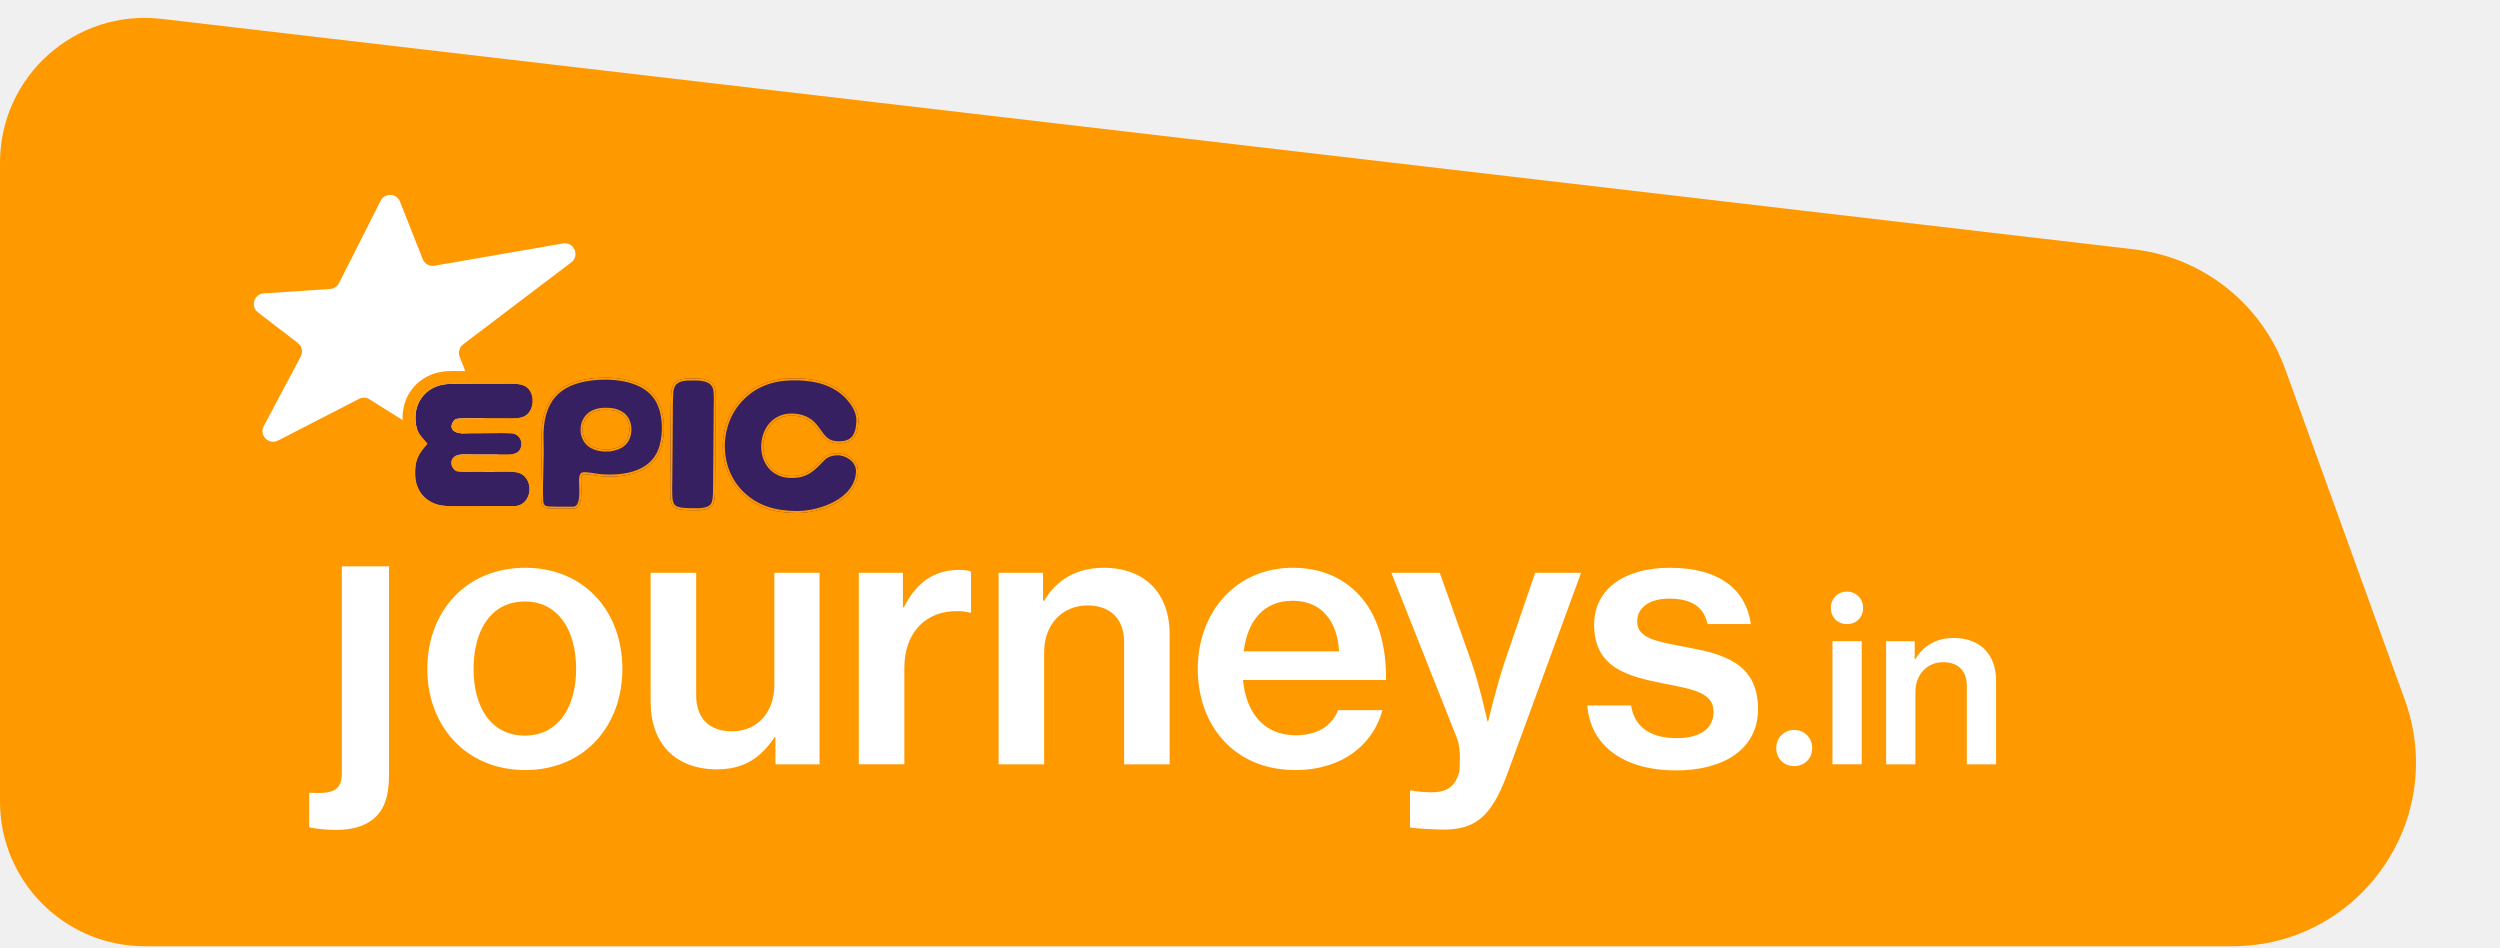
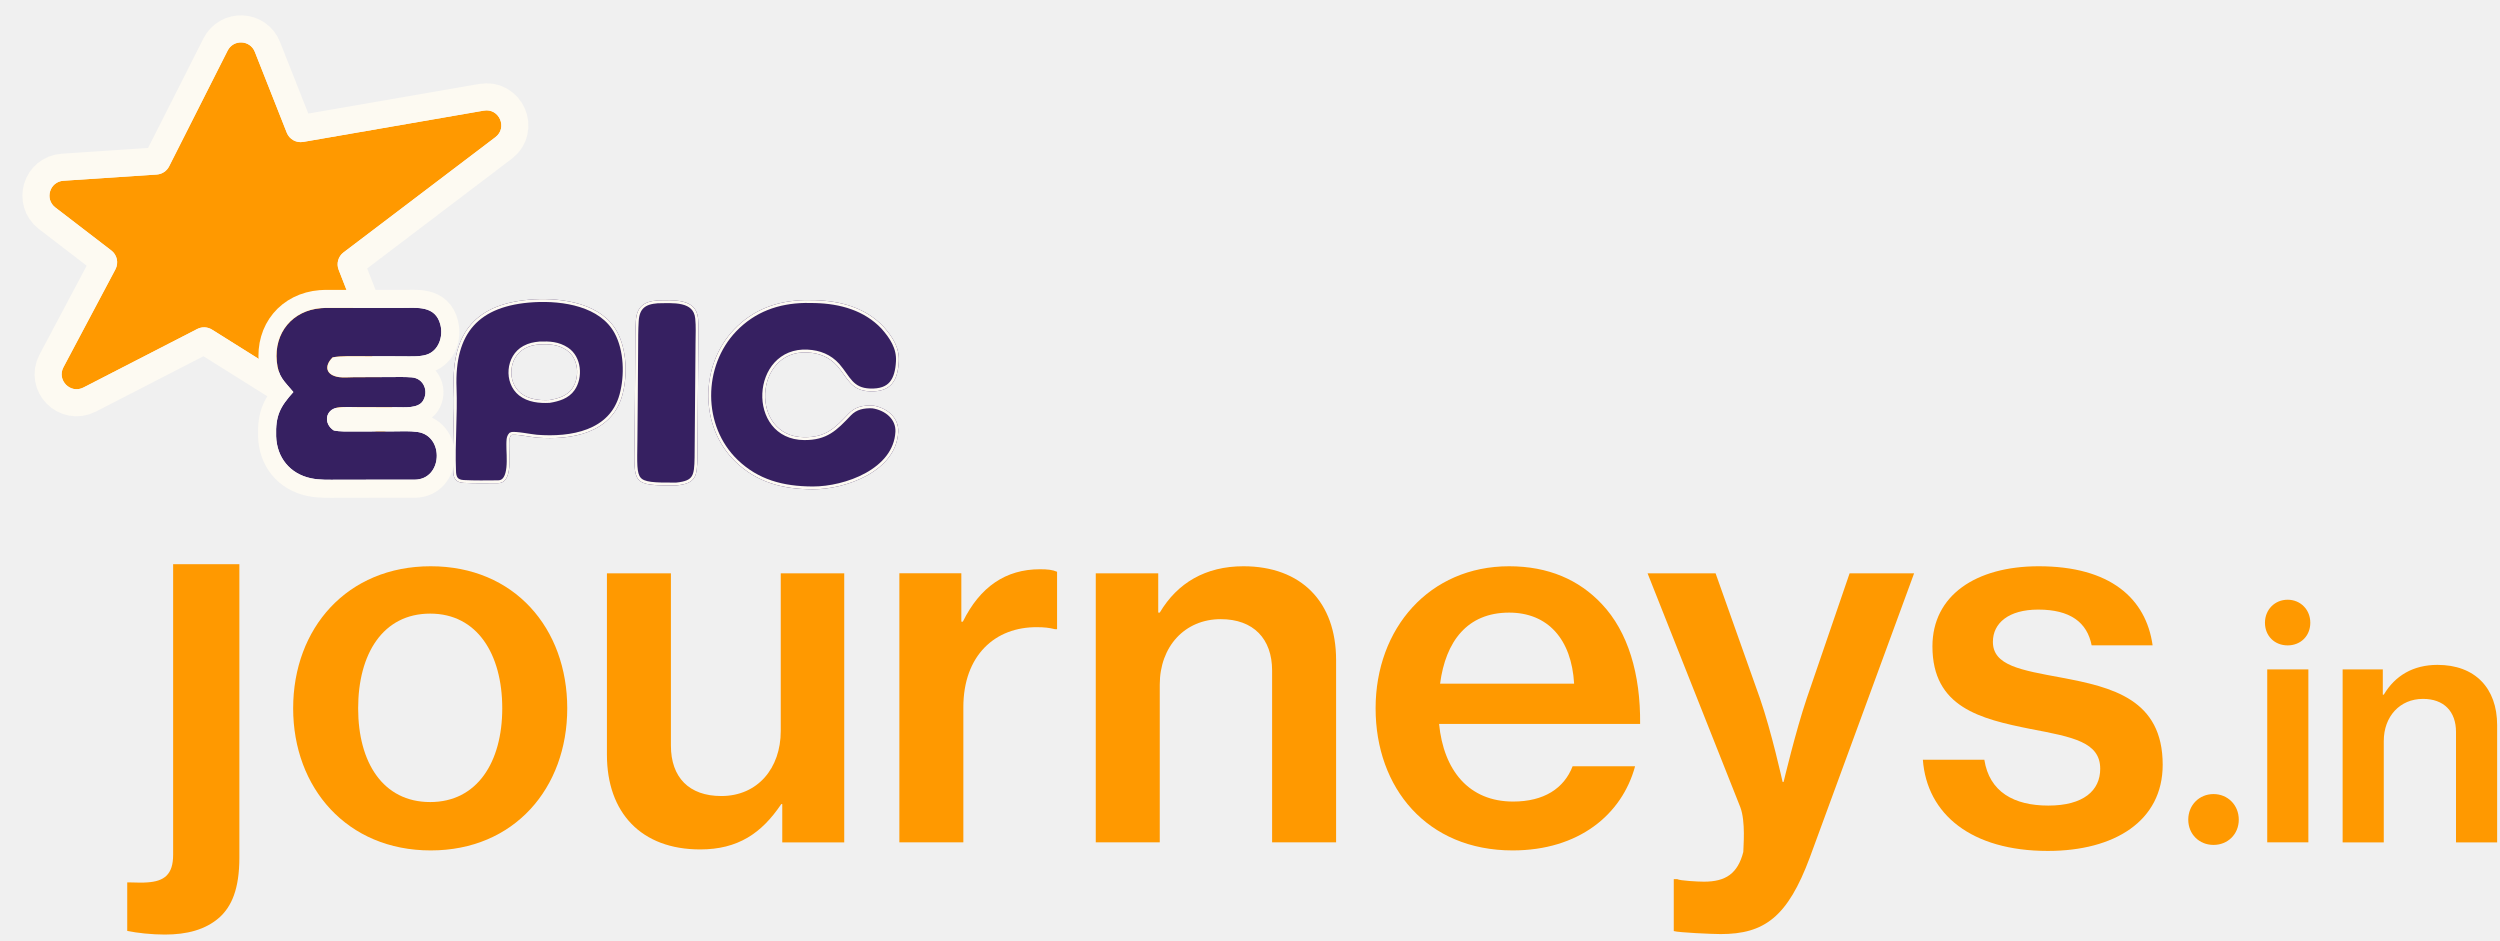
- <svg xmlns="http://www.w3.org/2000/svg" xmlns:xlink="http://www.w3.org/1999/xlink" width="269" height="102" viewBox="0 0 269 102" fill="none">
-   <path d="M245.896 39.736C243.35 32.695 237.044 27.697 229.607 26.828L17.383 2.031C8.127 0.95 -0.001 8.183 -0.001 17.502V86.239C-0.001 94.841 6.973 101.815 15.575 101.815H240.186C253.882 101.815 263.424 88.219 258.768 75.338L245.896 39.736Z" fill="#FF9900" />
-   <path d="M206.097 74.475V82.24H202.946V68.992H206.022V70.927H206.097C206.965 69.464 208.354 68.645 210.215 68.645C213.068 68.645 214.779 70.406 214.779 73.259V82.24H211.629V73.78C211.629 72.217 210.711 71.25 209.099 71.25C207.337 71.25 206.097 72.589 206.097 74.475Z" fill="white" />
-   <path d="M198.734 63.655C199.726 63.655 200.47 64.424 200.47 65.417C200.47 66.434 199.726 67.153 198.734 67.153C197.741 67.153 196.997 66.434 196.997 65.417C196.997 64.424 197.741 63.655 198.734 63.655ZM197.171 82.236V68.989H200.321V82.236H197.171Z" fill="white" />
-   <path d="M193.058 78.54C194.15 78.54 194.993 79.383 194.993 80.5C194.993 81.616 194.15 82.435 193.058 82.435C191.967 82.435 191.123 81.616 191.123 80.5C191.123 79.383 191.967 78.54 193.058 78.54Z" fill="white" />
-   <path d="M180.367 82.895C174.501 82.895 171.106 80.078 170.797 75.911H175.505C175.891 78.38 177.782 79.422 180.406 79.422C183.107 79.422 184.38 78.265 184.38 76.605C184.38 74.56 182.297 74.174 179.055 73.557C175.196 72.785 171.53 71.897 171.53 67.228C171.53 63.331 174.849 61.092 179.672 61.092C185.152 61.092 187.892 63.562 188.394 67.151H183.724C183.377 65.376 182.065 64.411 179.634 64.411C177.357 64.411 176.161 65.453 176.161 66.881C176.161 68.694 178.283 69.042 181.409 69.621C185.306 70.354 189.165 71.28 189.165 76.296C189.165 80.618 185.461 82.895 180.367 82.895Z" fill="white" />
-   <path d="M155.306 89.264C154.689 89.264 152.065 89.148 151.718 89.032V85.058H151.988C152.181 85.173 153.531 85.251 154.033 85.251C155.692 85.251 156.618 84.633 157.043 82.974C157.043 82.588 157.236 80.658 156.811 79.539L149.711 61.634H154.921L158.316 71.204C159.204 73.751 160.053 77.61 160.053 77.61H160.13C160.13 77.61 161.056 73.712 161.905 71.204L165.185 61.634H170.125L162.137 83.398C160.439 87.952 158.664 89.264 155.306 89.264Z" fill="white" />
-   <path d="M139.106 64.642C135.903 64.642 134.244 66.842 133.819 70.084H144.084C143.891 66.688 142.077 64.642 139.106 64.642ZM148.753 76.412C147.75 80.117 144.431 82.857 139.376 82.857C132.816 82.857 128.88 78.072 128.88 71.975C128.88 65.839 133.009 61.092 139.106 61.092C142.116 61.092 144.47 62.134 146.207 63.986C148.213 66.109 149.178 69.35 149.139 73.171H133.742C134.089 76.721 136.019 79.114 139.415 79.114C141.769 79.114 143.312 78.11 143.968 76.412H148.753Z" fill="white" />
-   <path d="M112.349 70.16V82.239H107.448V61.632H112.233V64.642H112.349C113.7 62.365 115.861 61.092 118.755 61.092C123.193 61.092 125.855 63.832 125.855 68.269V82.239H120.955V69.08C120.955 66.649 119.527 65.144 117.018 65.144C114.279 65.144 112.349 67.228 112.349 70.16Z" fill="white" />
-   <path d="M97.307 71.894V82.236H92.406V61.63H97.153V65.334H97.269C98.581 62.671 100.549 61.321 103.173 61.321C103.752 61.321 104.137 61.359 104.485 61.514V65.913H104.33C103.867 65.797 103.481 65.759 102.98 65.759C99.738 65.72 97.307 67.92 97.307 71.894Z" fill="white" />
-   <path d="M77.147 82.781C72.632 82.781 70.008 79.964 70.008 75.526V61.634H74.909V74.831C74.909 77.263 76.298 78.69 78.768 78.69C81.546 78.69 83.321 76.568 83.321 73.712V61.634H88.183V82.24H83.437V79.308H83.36C81.855 81.546 80.041 82.781 77.147 82.781Z" fill="white" />
-   <path d="M56.511 82.856C50.106 82.856 45.977 78.071 45.977 71.974C45.977 65.838 50.106 61.092 56.511 61.092C62.917 61.092 66.969 65.838 66.969 71.974C66.969 78.071 62.917 82.856 56.511 82.856ZM56.473 79.152C60.062 79.152 61.991 76.103 61.991 71.974C61.991 67.806 60.062 64.719 56.473 64.719C52.846 64.719 50.955 67.806 50.955 71.974C50.955 76.103 52.846 79.152 56.473 79.152Z" fill="white" />
-   <path d="M41.858 83.388C41.858 85.825 41.258 87.143 40.34 87.982C39.261 88.941 37.823 89.3 36.145 89.3C35.146 89.3 34.028 89.181 33.269 89.021V85.306H33.468C33.948 85.306 34.387 85.346 34.787 85.306C36.105 85.226 36.784 84.706 36.784 83.188V60.937H41.858V83.388Z" fill="white" />
-   <use xlink:href="#stroke0_667_16180" fill="#362061" />
-   <mask id="stroke1_667_16180" fill="white">
-     <use xlink:href="#stroke0_667_16180" />
+ <svg xmlns="http://www.w3.org/2000/svg" xmlns:xlink="http://www.w3.org/1999/xlink" width="404" height="152" viewBox="0 0 404 152" fill="none">
+   <path d="M385.218 119.745V136.128H378.57V108.177H385.061V112.26H385.218C387.05 109.172 389.981 107.444 393.907 107.444C399.926 107.444 403.538 111.161 403.538 117.18V136.128H396.89V118.279C396.89 114.982 394.953 112.94 391.551 112.94C387.835 112.94 385.218 115.767 385.218 119.745Z" fill="#FF9900" />
+   <path d="M369.682 96.916C371.775 96.916 373.345 98.539 373.345 100.632C373.345 102.778 371.775 104.296 369.682 104.296C367.588 104.296 366.018 102.778 366.018 100.632C366.018 98.539 367.588 96.916 369.682 96.916ZM366.384 136.12V108.17H373.031V136.12H366.384Z" fill="#FF9900" />
+   <path d="M357.705 128.321C360.008 128.321 361.787 130.101 361.787 132.456C361.787 134.812 360.008 136.539 357.705 136.539C355.402 136.539 353.622 134.812 353.622 132.456C353.622 130.101 355.402 128.321 357.705 128.321Z" fill="#FF9900" />
+   <path d="M330.927 137.51C318.551 137.51 311.386 131.566 310.734 122.773H320.668C321.482 127.984 325.472 130.182 331.008 130.182C336.708 130.182 339.395 127.739 339.395 124.238C339.395 119.923 334.998 119.109 328.159 117.806C320.016 116.177 312.281 114.305 312.281 104.453C312.281 96.229 319.284 91.507 329.461 91.507C341.023 91.507 346.804 96.718 347.862 104.29H338.011C337.278 100.545 334.509 98.509 329.38 98.509C324.576 98.509 322.052 100.707 322.052 103.72C322.052 107.547 326.53 108.28 333.125 109.501C341.349 111.048 349.491 113.002 349.491 123.587C349.491 132.706 341.674 137.51 330.927 137.51Z" fill="#FF9900" />
+   <path d="M278.053 150.947C276.75 150.947 271.214 150.703 270.481 150.459V142.072H271.051C271.458 142.316 274.308 142.479 275.366 142.479C278.867 142.479 280.821 141.176 281.717 137.675C281.717 136.861 282.124 132.79 281.229 130.429L266.247 92.649H277.239L284.404 112.842C286.277 118.216 288.068 126.358 288.068 126.358H288.231C288.231 126.358 290.185 118.134 291.976 112.842L298.897 92.649H309.319L292.465 138.571C288.882 148.179 285.137 150.947 278.053 150.947Z" fill="#FF9900" />
+   <path d="M243.874 98.998C237.116 98.998 233.614 103.639 232.719 110.478H254.377C253.97 103.313 250.143 98.998 243.874 98.998ZM264.229 123.831C262.112 131.648 255.11 137.428 244.443 137.428C230.602 137.428 222.297 127.332 222.297 114.468C222.297 101.522 231.009 91.507 243.874 91.507C250.224 91.507 255.191 93.705 258.855 97.613C263.089 102.092 265.124 108.931 265.043 116.992H232.556C233.289 124.482 237.36 129.531 244.525 129.531C249.492 129.531 252.748 127.414 254.133 123.831H264.229Z" fill="#FF9900" />
+   <path d="M187.416 110.641V136.126H177.075V92.647H187.171V98.998H187.416C190.265 94.194 194.825 91.507 200.932 91.507C210.295 91.507 215.913 97.288 215.913 106.651V136.126H205.573V108.361C205.573 103.232 202.56 100.056 197.268 100.056C191.487 100.056 187.416 104.453 187.416 110.641Z" fill="#FF9900" />
+   <path d="M155.677 114.301V136.122H145.337V92.643H155.352V100.459H155.596C158.364 94.841 162.517 91.991 168.053 91.991C169.275 91.991 170.089 92.073 170.822 92.398V101.68H170.496C169.519 101.436 168.705 101.355 167.646 101.355C160.807 101.273 155.677 105.914 155.677 114.301Z" fill="#FF9900" />
+   <path d="M113.142 137.268C103.616 137.268 98.079 131.325 98.079 121.961V92.649H108.42V120.495C108.42 125.625 111.351 128.638 116.562 128.638C122.424 128.638 126.169 124.159 126.169 118.134V92.649H136.429V136.128H126.414V129.94H126.251C123.075 134.663 119.249 137.268 113.142 137.268Z" fill="#FF9900" />
+   <path d="M69.602 137.428C56.086 137.428 47.374 127.332 47.374 114.468C47.374 101.522 56.086 91.507 69.602 91.507C83.118 91.507 91.667 101.522 91.667 114.468C91.667 127.332 83.118 137.428 69.602 137.428ZM69.521 129.612C77.093 129.612 81.164 123.18 81.164 114.468C81.164 105.674 77.093 99.16 69.521 99.16C61.867 99.16 57.877 105.674 57.877 114.468C57.877 123.18 61.867 129.612 69.521 129.612Z" fill="#FF9900" />
+   <path d="M38.683 138.55C38.683 143.692 37.419 146.473 35.48 148.244C33.204 150.266 30.17 151.025 26.63 151.025C24.522 151.025 22.162 150.772 20.561 150.435V142.596H20.982C21.993 142.596 22.921 142.68 23.764 142.596C26.545 142.427 27.978 141.331 27.978 138.128V91.179H38.683V138.55Z" fill="#FF9900" />
+   <use xlink:href="#stroke0_740_7607" fill="#362061" />
+   <mask id="stroke1_740_7607" fill="white">
+     <use xlink:href="#stroke0_740_7607" />
  </mask>
-   <path d="M64.422 40.652C66.671 40.527 69.613 40.979 70.786 43.139C71.54 44.529 71.593 46.504 71.184 47.994C70.377 50.93 67.254 51.443 64.635 51.24C64.244 51.213 62.885 50.934 62.679 51.048C62.507 51.245 62.532 51.504 62.523 51.764C62.503 52.578 62.83 54.722 61.665 54.73C60.81 54.736 59.895 54.754 59.036 54.709C58.407 54.676 58.231 54.334 58.228 53.752C58.147 51.695 58.35 49.488 58.272 47.444C58.107 43.146 60.012 40.905 64.422 40.652ZM65.601 48.362C66.266 48.252 66.951 48.053 67.347 47.483C67.956 46.607 67.838 45.148 66.909 44.532C66.251 44.098 65.594 44.075 64.853 44.1C64.416 44.147 64.106 44.2 63.708 44.414C62.479 45.076 62.328 46.975 63.41 47.836C64.017 48.319 64.856 48.403 65.601 48.362Z" stroke-width="0.435" stroke="#FF9900" mask="url(#stroke1_667_16180)" />
-   <use xlink:href="#stroke2_667_16180" fill="#362061" />
-   <mask id="stroke3_667_16180" fill="white">
-     <use xlink:href="#stroke2_667_16180" />
+   <path d="M86.296 48.378C91.042 48.114 97.249 49.066 99.724 53.624C101.316 56.557 101.426 60.724 100.563 63.868C98.861 70.062 92.27 71.146 86.746 70.717C85.921 70.66 83.053 70.072 82.618 70.313C82.255 70.728 82.308 71.274 82.29 71.823C82.247 73.541 82.937 78.064 80.479 78.081C78.674 78.093 76.745 78.131 74.932 78.036C73.604 77.967 73.234 77.246 73.228 76.017C73.055 71.676 73.485 67.019 73.32 62.709C72.972 53.638 76.991 48.911 86.296 48.378ZM88.784 64.644C90.187 64.413 91.631 63.993 92.468 62.79C93.752 60.943 93.504 57.862 91.543 56.565C90.156 55.647 88.768 55.599 87.207 55.653C86.283 55.751 85.629 55.863 84.791 56.314C82.197 57.711 81.877 61.719 84.161 63.535C85.442 64.555 87.211 64.73 88.784 64.644Z" stroke-width="0.917" stroke="#FDFAF2" mask="url(#stroke1_740_7607)" />
+   <use xlink:href="#stroke2_740_7607" fill="#362061" />
+   <mask id="stroke3_740_7607" fill="white">
+     <use xlink:href="#stroke2_740_7607" />
  </mask>
-   <path d="M85.18 40.709C85.441 40.707 85.701 40.709 85.962 40.717C87.912 40.77 89.815 41.289 91.193 42.744C91.872 43.509 92.419 44.347 92.362 45.402C92.282 46.874 91.761 47.755 90.154 47.699C88.688 47.647 88.453 46.682 87.643 45.742C87.031 45.062 86.259 44.768 85.383 44.719C81.252 44.483 80.921 51.177 85.112 51.211C86.776 51.225 87.454 50.523 88.53 49.394C89.03 48.869 89.654 48.755 90.352 48.779C91.441 48.939 92.377 49.704 92.319 50.808C92.16 53.832 88.279 55.209 85.774 55.201C83.449 55.194 81.497 54.665 79.875 53.108C77.07 50.417 77.112 45.699 79.759 42.941C81.234 41.41 83.086 40.748 85.18 40.709Z" stroke-width="0.435" stroke="#FF9900" mask="url(#stroke3_667_16180)" />
-   <use xlink:href="#stroke4_667_16180" fill="#362061" />
-   <mask id="stroke5_667_16180" fill="white">
-     <use xlink:href="#stroke4_667_16180" />
+   <path d="M130.095 48.498C130.645 48.492 131.195 48.498 131.744 48.515C135.859 48.627 139.874 49.72 142.78 52.792C144.214 54.406 145.369 56.173 145.248 58.4C145.08 61.505 143.979 63.364 140.59 63.245C137.496 63.136 137 61.1 135.291 59.118C134 57.683 132.372 57.062 130.522 56.958C121.806 56.46 121.109 70.584 129.951 70.657C133.462 70.686 134.893 69.205 137.162 66.822C138.217 65.714 139.535 65.474 141.006 65.525C143.305 65.862 145.279 67.477 145.157 69.806C144.822 76.186 136.634 79.091 131.348 79.075C126.441 79.061 122.324 77.944 118.901 74.66C112.982 68.981 113.07 59.026 118.657 53.206C121.768 49.977 125.675 48.58 130.095 48.498Z" stroke-width="0.917" stroke="#FDFAF2" mask="url(#stroke3_740_7607)" />
+   <use xlink:href="#stroke4_740_7607" fill="#362061" />
+   <mask id="stroke5_740_7607" fill="white">
+     <use xlink:href="#stroke4_740_7607" />
  </mask>
-   <path d="M73.881 40.735C75.007 40.727 76.828 40.521 76.988 42.096C77.049 42.705 77.016 43.368 77.011 43.982L76.985 47.182L76.952 51.248C76.948 51.749 76.949 52.273 76.939 52.772C76.911 54.188 76.841 54.76 75.314 54.902C71.894 54.924 72.086 54.793 72.124 51.509L72.154 48.182L72.18 44.424C72.185 43.707 72.178 43.008 72.225 42.291C72.294 41.224 72.84 40.807 73.881 40.735Z" stroke-width="0.435" stroke="#FF9900" mask="url(#stroke5_667_16180)" />
-   <path d="M40.957 21.599C41.402 20.719 42.678 20.778 43.041 21.695L45.486 27.885C45.685 28.389 46.21 28.684 46.744 28.591L60.578 26.195C61.758 25.99 62.418 27.508 61.464 28.232L49.833 37.056C49.426 37.365 49.273 37.907 49.459 38.383L53.717 49.292C54.117 50.318 52.978 51.261 52.044 50.676L39.761 42.969C39.419 42.754 38.989 42.736 38.63 42.921L29.914 47.403C28.919 47.915 27.857 46.839 28.381 45.85L32.362 38.351C32.624 37.858 32.492 37.248 32.049 36.908L27.759 33.614C26.923 32.972 27.328 31.637 28.38 31.566L35.531 31.09C35.934 31.063 36.293 30.825 36.475 30.465L40.957 21.599Z" fill="white" />
-   <use xlink:href="#stroke6_667_16180" fill="#362061" />
-   <mask id="stroke7_667_16180" maskUnits="userSpaceOnUse" x="42.667" y="39.296" width="17" height="17" fill="black">
-     <rect fill="white" x="42.667" y="39.296" width="17" height="17" />
-     <use xlink:href="#stroke6_667_16180" />
+   <path d="M106.252 48.553C108.628 48.536 112.47 48.102 112.807 51.426C112.937 52.71 112.867 54.11 112.856 55.405L112.8 62.157L112.731 70.736C112.722 71.793 112.725 72.899 112.704 73.951C112.645 76.938 112.497 78.146 109.276 78.446C102.059 78.491 102.465 78.216 102.545 71.286L102.608 64.266L102.662 56.338C102.673 54.825 102.659 53.349 102.757 51.837C102.902 49.586 104.054 48.706 106.252 48.553Z" stroke-width="0.917" stroke="#FDFAF2" mask="url(#stroke5_740_7607)" />
+   <use xlink:href="#stroke6_740_7607" fill="#FF9900" />
+   <mask id="stroke7_740_7607" maskUnits="userSpaceOnUse" x="-1.225" y="-1.099" width="88.868" height="78.188" fill="black">
+     <rect fill="white" x="-1.225" y="-1.099" width="88.868" height="78.188" />
+     <use xlink:href="#stroke6_740_7607" />
  </mask>
-   <path d="M48.108 41.325C48.43 41.295 49.028 41.309 49.364 41.309L51.669 41.308L54.218 41.308C55.445 41.308 56.878 41.083 57.257 42.615C57.475 43.5 57.12 44.592 56.191 44.889C55.652 45.06 54.917 45.015 54.345 45.013L51.252 45.006C50.641 45.005 49.566 44.975 48.999 45.096C48.323 45.77 48.483 46.463 49.495 46.608C49.81 46.653 50.271 46.616 50.601 46.614L53.456 46.602C53.995 46.6 54.496 46.585 55.054 46.626C55.98 46.694 56.378 47.702 55.906 48.439C55.538 49.013 54.511 48.914 53.882 48.912L50.968 48.904C50.5 48.903 49.81 48.865 49.358 48.944C48.432 49.108 48.285 50.173 49.086 50.69C49.547 50.795 50.194 50.771 50.682 50.77L53.653 50.762C54.262 50.759 54.922 50.721 55.519 50.81C57.568 51.118 57.426 54.451 55.276 54.462C54.132 54.467 52.978 54.461 51.833 54.463L49.459 54.466C48.746 54.466 48.031 54.502 47.327 54.352C45.727 54.009 44.723 52.762 44.672 51.138C44.621 49.561 44.97 48.882 45.992 47.75C45.286 46.897 44.836 46.603 44.72 45.402C44.509 43.217 45.912 41.502 48.108 41.325Z" stroke-width="2.768" stroke="#FF9900" mask="url(#stroke7_667_16180)" />
+   <path d="M25.336 28.204L10.248 29.209C8.029 29.358 7.175 32.175 8.939 33.529L17.99 40.48C18.924 41.197 19.203 42.484 18.651 43.524L10.252 59.347C9.144 61.433 11.385 63.703 13.485 62.623L31.876 53.166C32.633 52.777 33.54 52.816 34.261 53.268L60.179 69.529C62.148 70.764 64.553 68.774 63.708 66.609L54.724 43.592C54.332 42.587 54.654 41.445 55.513 40.793L80.053 22.174C82.067 20.646 80.674 17.444 78.184 17.875L48.996 22.933C47.87 23.128 46.761 22.505 46.341 21.442L41.181 8.382C40.417 6.446 37.724 6.322 36.785 8.179L27.328 26.885C26.944 27.646 26.186 28.147 25.336 28.204Z" stroke-width="8.748" stroke-linejoin="round" stroke="#FDFAF2" mask="url(#stroke7_740_7607)" />
+   <use xlink:href="#stroke8_740_7607" fill="#362061" />
+   <mask id="stroke9_740_7607" maskUnits="userSpaceOnUse" x="41.614" y="46.738" width="33" height="34" fill="black">
+     <rect fill="white" x="41.614" y="46.738" width="33" height="34" />
+     <use xlink:href="#stroke8_740_7607" />
+   </mask>
+   <path d="M51.876 49.799C52.554 49.736 53.816 49.766 54.524 49.765L59.389 49.762L64.766 49.762C67.356 49.764 70.378 49.287 71.177 52.521C71.639 54.389 70.89 56.691 68.928 57.317C67.791 57.68 66.241 57.583 65.035 57.581L58.508 57.566C57.219 57.564 54.95 57.5 53.754 57.754C52.328 59.177 52.665 60.639 54.801 60.946C55.466 61.041 56.439 60.962 57.136 60.958L63.159 60.933C64.297 60.929 65.353 60.897 66.53 60.983C68.484 61.126 69.324 63.254 68.327 64.809C67.552 66.019 65.384 65.81 64.056 65.807L57.91 65.79C56.922 65.787 55.465 65.707 54.511 65.875C52.558 66.22 52.249 68.468 53.938 69.559C54.912 69.779 56.276 69.729 57.305 69.727L63.575 69.71C64.858 69.705 66.251 69.623 67.511 69.812C71.834 70.462 71.535 77.493 66.998 77.516C64.585 77.528 62.15 77.514 59.735 77.519L54.725 77.525C53.22 77.525 51.712 77.602 50.227 77.284C46.85 76.561 44.733 73.929 44.624 70.503C44.518 67.176 45.253 65.743 47.41 63.355C45.921 61.556 44.972 60.936 44.727 58.401C44.281 53.791 47.242 50.172 51.876 49.799Z" stroke-width="5.84" stroke="#FDFAF2" mask="url(#stroke9_740_7607)" />
  <defs>
-     <path id="stroke0_667_16180" d="M64.422 40.652C66.671 40.527 69.613 40.979 70.786 43.139C71.54 44.529 71.593 46.504 71.184 47.994C70.377 50.93 67.254 51.443 64.635 51.24C64.244 51.213 62.885 50.934 62.679 51.048C62.507 51.245 62.532 51.504 62.523 51.764C62.503 52.578 62.83 54.722 61.665 54.73C60.81 54.736 59.895 54.754 59.036 54.709C58.407 54.676 58.231 54.334 58.228 53.752C58.147 51.695 58.35 49.488 58.272 47.444C58.107 43.146 60.012 40.905 64.422 40.652ZM65.601 48.362C66.266 48.252 66.951 48.053 67.347 47.483C67.956 46.607 67.838 45.148 66.909 44.532C66.251 44.098 65.594 44.075 64.853 44.1C64.416 44.147 64.106 44.2 63.708 44.414C62.479 45.076 62.328 46.975 63.41 47.836C64.017 48.319 64.856 48.403 65.601 48.362Z" />
-     <path id="stroke2_667_16180" d="M85.18 40.709C85.441 40.707 85.701 40.709 85.962 40.717C87.912 40.77 89.815 41.289 91.193 42.744C91.872 43.509 92.419 44.347 92.362 45.402C92.282 46.874 91.761 47.755 90.154 47.699C88.688 47.647 88.453 46.682 87.643 45.742C87.031 45.062 86.259 44.768 85.383 44.719C81.252 44.483 80.921 51.177 85.112 51.211C86.776 51.225 87.454 50.523 88.53 49.394C89.03 48.869 89.654 48.755 90.352 48.779C91.441 48.939 92.377 49.704 92.319 50.808C92.16 53.832 88.279 55.209 85.774 55.201C83.449 55.194 81.497 54.665 79.875 53.108C77.07 50.417 77.112 45.699 79.759 42.941C81.234 41.41 83.086 40.748 85.18 40.709Z" />
-     <path id="stroke4_667_16180" d="M73.881 40.735C75.007 40.727 76.828 40.521 76.988 42.096C77.049 42.705 77.016 43.368 77.011 43.982L76.985 47.182L76.952 51.248C76.948 51.749 76.949 52.273 76.939 52.772C76.911 54.188 76.841 54.76 75.314 54.902C71.894 54.924 72.086 54.793 72.124 51.509L72.154 48.182L72.18 44.424C72.185 43.707 72.178 43.008 72.225 42.291C72.294 41.224 72.84 40.807 73.881 40.735Z" />
-     <path id="stroke6_667_16180" d="M48.108 41.325C48.43 41.295 49.028 41.309 49.364 41.309L51.669 41.308L54.218 41.308C55.445 41.308 56.878 41.083 57.257 42.615C57.475 43.5 57.12 44.592 56.191 44.889C55.652 45.06 54.917 45.015 54.345 45.013L51.252 45.006C50.641 45.005 49.566 44.975 48.999 45.096C48.323 45.77 48.483 46.463 49.495 46.608C49.81 46.653 50.271 46.616 50.601 46.614L53.456 46.602C53.995 46.6 54.496 46.585 55.054 46.626C55.98 46.694 56.378 47.702 55.906 48.439C55.538 49.013 54.511 48.914 53.882 48.912L50.968 48.904C50.5 48.903 49.81 48.865 49.358 48.944C48.432 49.108 48.285 50.173 49.086 50.69C49.547 50.795 50.194 50.771 50.682 50.77L53.653 50.762C54.262 50.759 54.922 50.721 55.519 50.81C57.568 51.118 57.426 54.451 55.276 54.462C54.132 54.467 52.978 54.461 51.833 54.463L49.459 54.466C48.746 54.466 48.031 54.502 47.327 54.352C45.727 54.009 44.723 52.762 44.672 51.138C44.621 49.561 44.97 48.882 45.992 47.75C45.286 46.897 44.836 46.603 44.72 45.402C44.509 43.217 45.912 41.502 48.108 41.325Z" />
+     <path id="stroke0_740_7607" d="M86.296 48.378C91.042 48.114 97.249 49.066 99.724 53.624C101.316 56.557 101.426 60.724 100.563 63.868C98.861 70.062 92.27 71.146 86.746 70.717C85.921 70.66 83.053 70.072 82.618 70.313C82.255 70.728 82.308 71.274 82.29 71.823C82.247 73.541 82.937 78.064 80.479 78.081C78.674 78.093 76.745 78.131 74.932 78.036C73.604 77.967 73.234 77.246 73.228 76.017C73.055 71.676 73.485 67.019 73.32 62.709C72.972 53.638 76.991 48.911 86.296 48.378ZM88.784 64.644C90.187 64.413 91.631 63.993 92.468 62.79C93.752 60.943 93.504 57.862 91.543 56.565C90.156 55.647 88.768 55.599 87.207 55.653C86.283 55.751 85.629 55.863 84.791 56.314C82.197 57.711 81.877 61.719 84.161 63.535C85.442 64.555 87.211 64.73 88.784 64.644Z" />
+     <path id="stroke2_740_7607" d="M130.095 48.498C130.645 48.492 131.195 48.498 131.744 48.515C135.859 48.627 139.874 49.72 142.78 52.792C144.214 54.406 145.369 56.173 145.248 58.4C145.08 61.505 143.979 63.364 140.59 63.245C137.496 63.136 137 61.1 135.291 59.118C134 57.683 132.372 57.062 130.522 56.958C121.806 56.46 121.109 70.584 129.951 70.657C133.462 70.686 134.893 69.205 137.162 66.822C138.217 65.714 139.535 65.474 141.006 65.525C143.305 65.862 145.279 67.477 145.157 69.806C144.822 76.186 136.634 79.091 131.348 79.075C126.441 79.061 122.324 77.944 118.901 74.66C112.982 68.981 113.07 59.026 118.657 53.206C121.768 49.977 125.675 48.58 130.095 48.498Z" />
+     <path id="stroke4_740_7607" d="M106.252 48.553C108.628 48.536 112.47 48.102 112.807 51.426C112.937 52.71 112.867 54.11 112.856 55.405L112.8 62.157L112.731 70.736C112.722 71.793 112.725 72.899 112.704 73.951C112.645 76.938 112.497 78.146 109.276 78.446C102.059 78.491 102.465 78.216 102.545 71.286L102.608 64.266L102.662 56.338C102.673 54.825 102.659 53.349 102.757 51.837C102.902 49.586 104.054 48.706 106.252 48.553Z" />
+     <path id="stroke6_740_7607" d="M36.785 8.179C37.724 6.322 40.417 6.446 41.181 8.382L46.341 21.442C46.761 22.505 47.87 23.128 48.996 22.933L78.184 17.875C80.674 17.444 82.067 20.646 80.053 22.174L55.513 40.793C54.654 41.445 54.332 42.587 54.724 43.592L63.708 66.609C64.553 68.774 62.148 70.764 60.179 69.529L34.261 53.268C33.54 52.816 32.633 52.777 31.876 53.166L13.485 62.623C11.385 63.703 9.144 61.433 10.252 59.347L18.651 43.524C19.203 42.484 18.924 41.197 17.99 40.48L8.939 33.529C7.175 32.175 8.029 29.358 10.248 29.209L25.336 28.204C26.186 28.147 26.944 27.646 27.328 26.885L36.785 8.179Z" />
+     <path id="stroke8_740_7607" d="M51.876 49.799C52.554 49.736 53.816 49.766 54.524 49.765L59.389 49.762L64.766 49.762C67.356 49.764 70.378 49.287 71.177 52.521C71.639 54.389 70.89 56.691 68.928 57.317C67.791 57.68 66.241 57.583 65.035 57.581L58.508 57.566C57.219 57.564 54.95 57.5 53.754 57.754C52.328 59.177 52.665 60.639 54.801 60.946C55.466 61.041 56.439 60.962 57.136 60.958L63.159 60.933C64.297 60.929 65.353 60.897 66.53 60.983C68.484 61.126 69.324 63.254 68.327 64.809C67.552 66.019 65.384 65.81 64.056 65.807L57.91 65.79C56.922 65.787 55.465 65.707 54.511 65.875C52.558 66.22 52.249 68.468 53.938 69.559C54.912 69.779 56.276 69.729 57.305 69.727L63.575 69.71C64.858 69.705 66.251 69.623 67.511 69.812C71.834 70.462 71.535 77.493 66.998 77.516C64.585 77.528 62.15 77.514 59.735 77.519L54.725 77.525C53.22 77.525 51.712 77.602 50.227 77.284C46.85 76.561 44.733 73.929 44.624 70.503C44.518 67.176 45.253 65.743 47.41 63.355C45.921 61.556 44.972 60.936 44.727 58.401C44.281 53.791 47.242 50.172 51.876 49.799Z" />
  </defs>
</svg>
